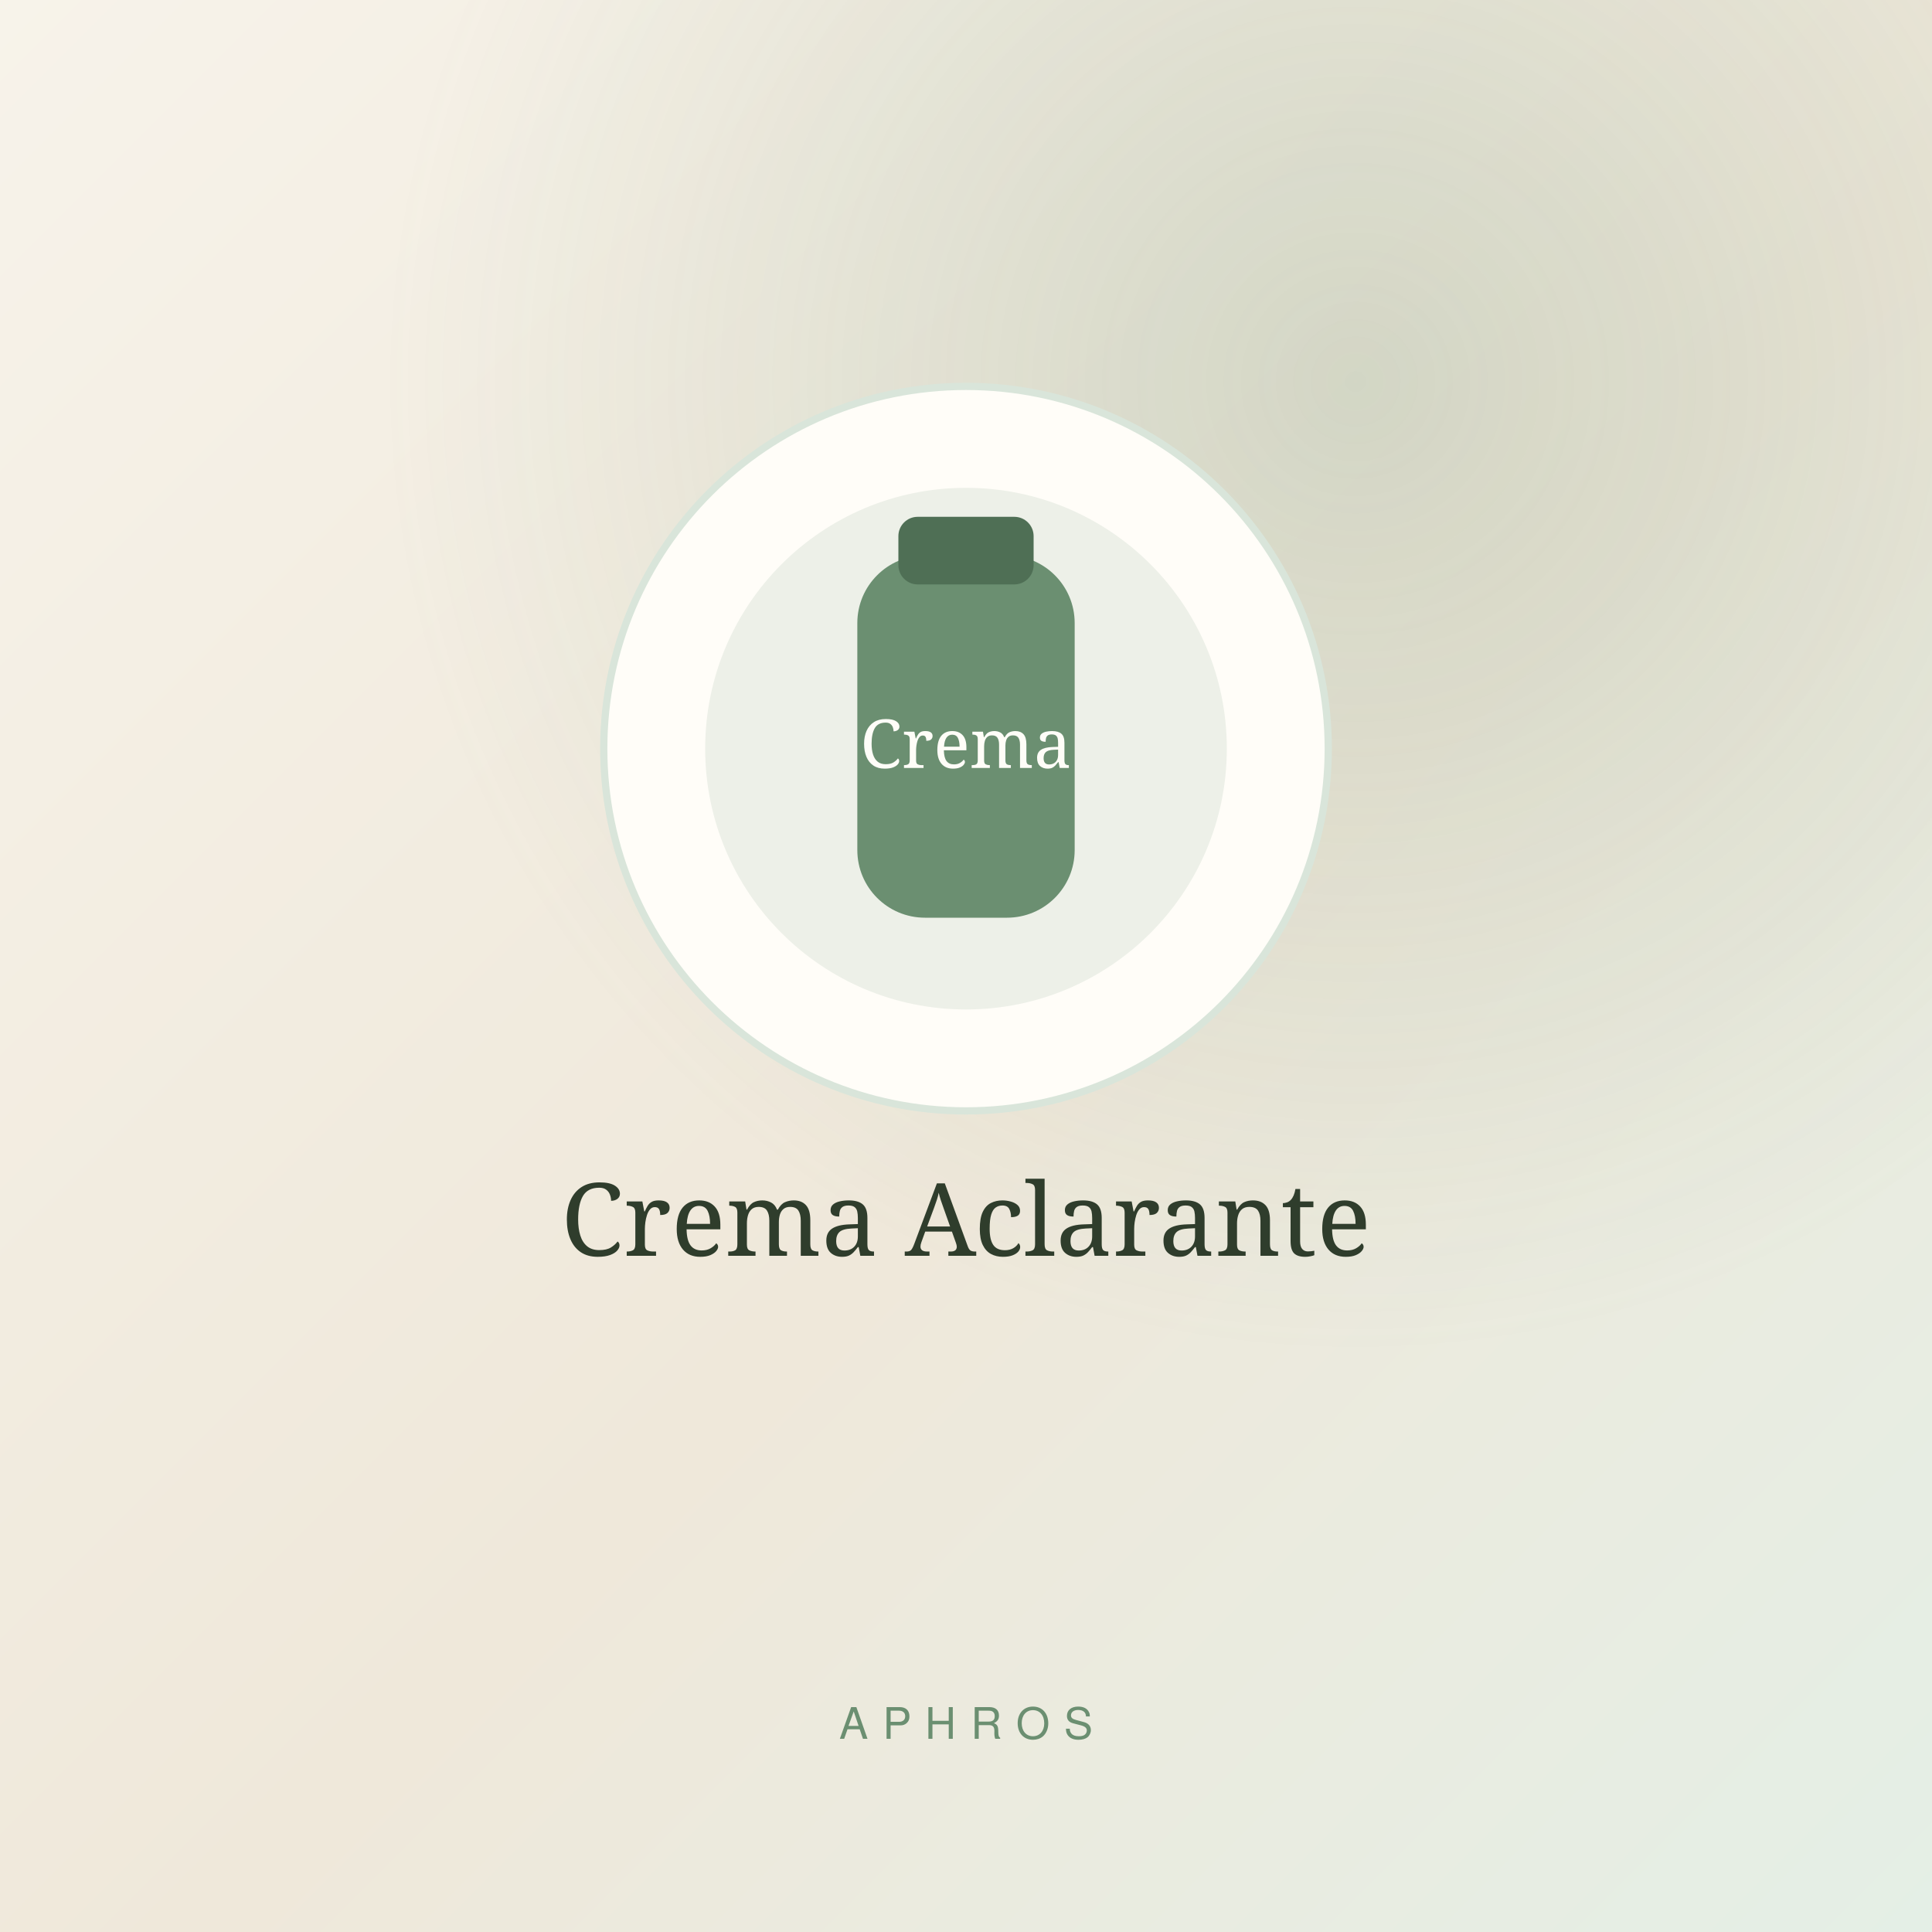
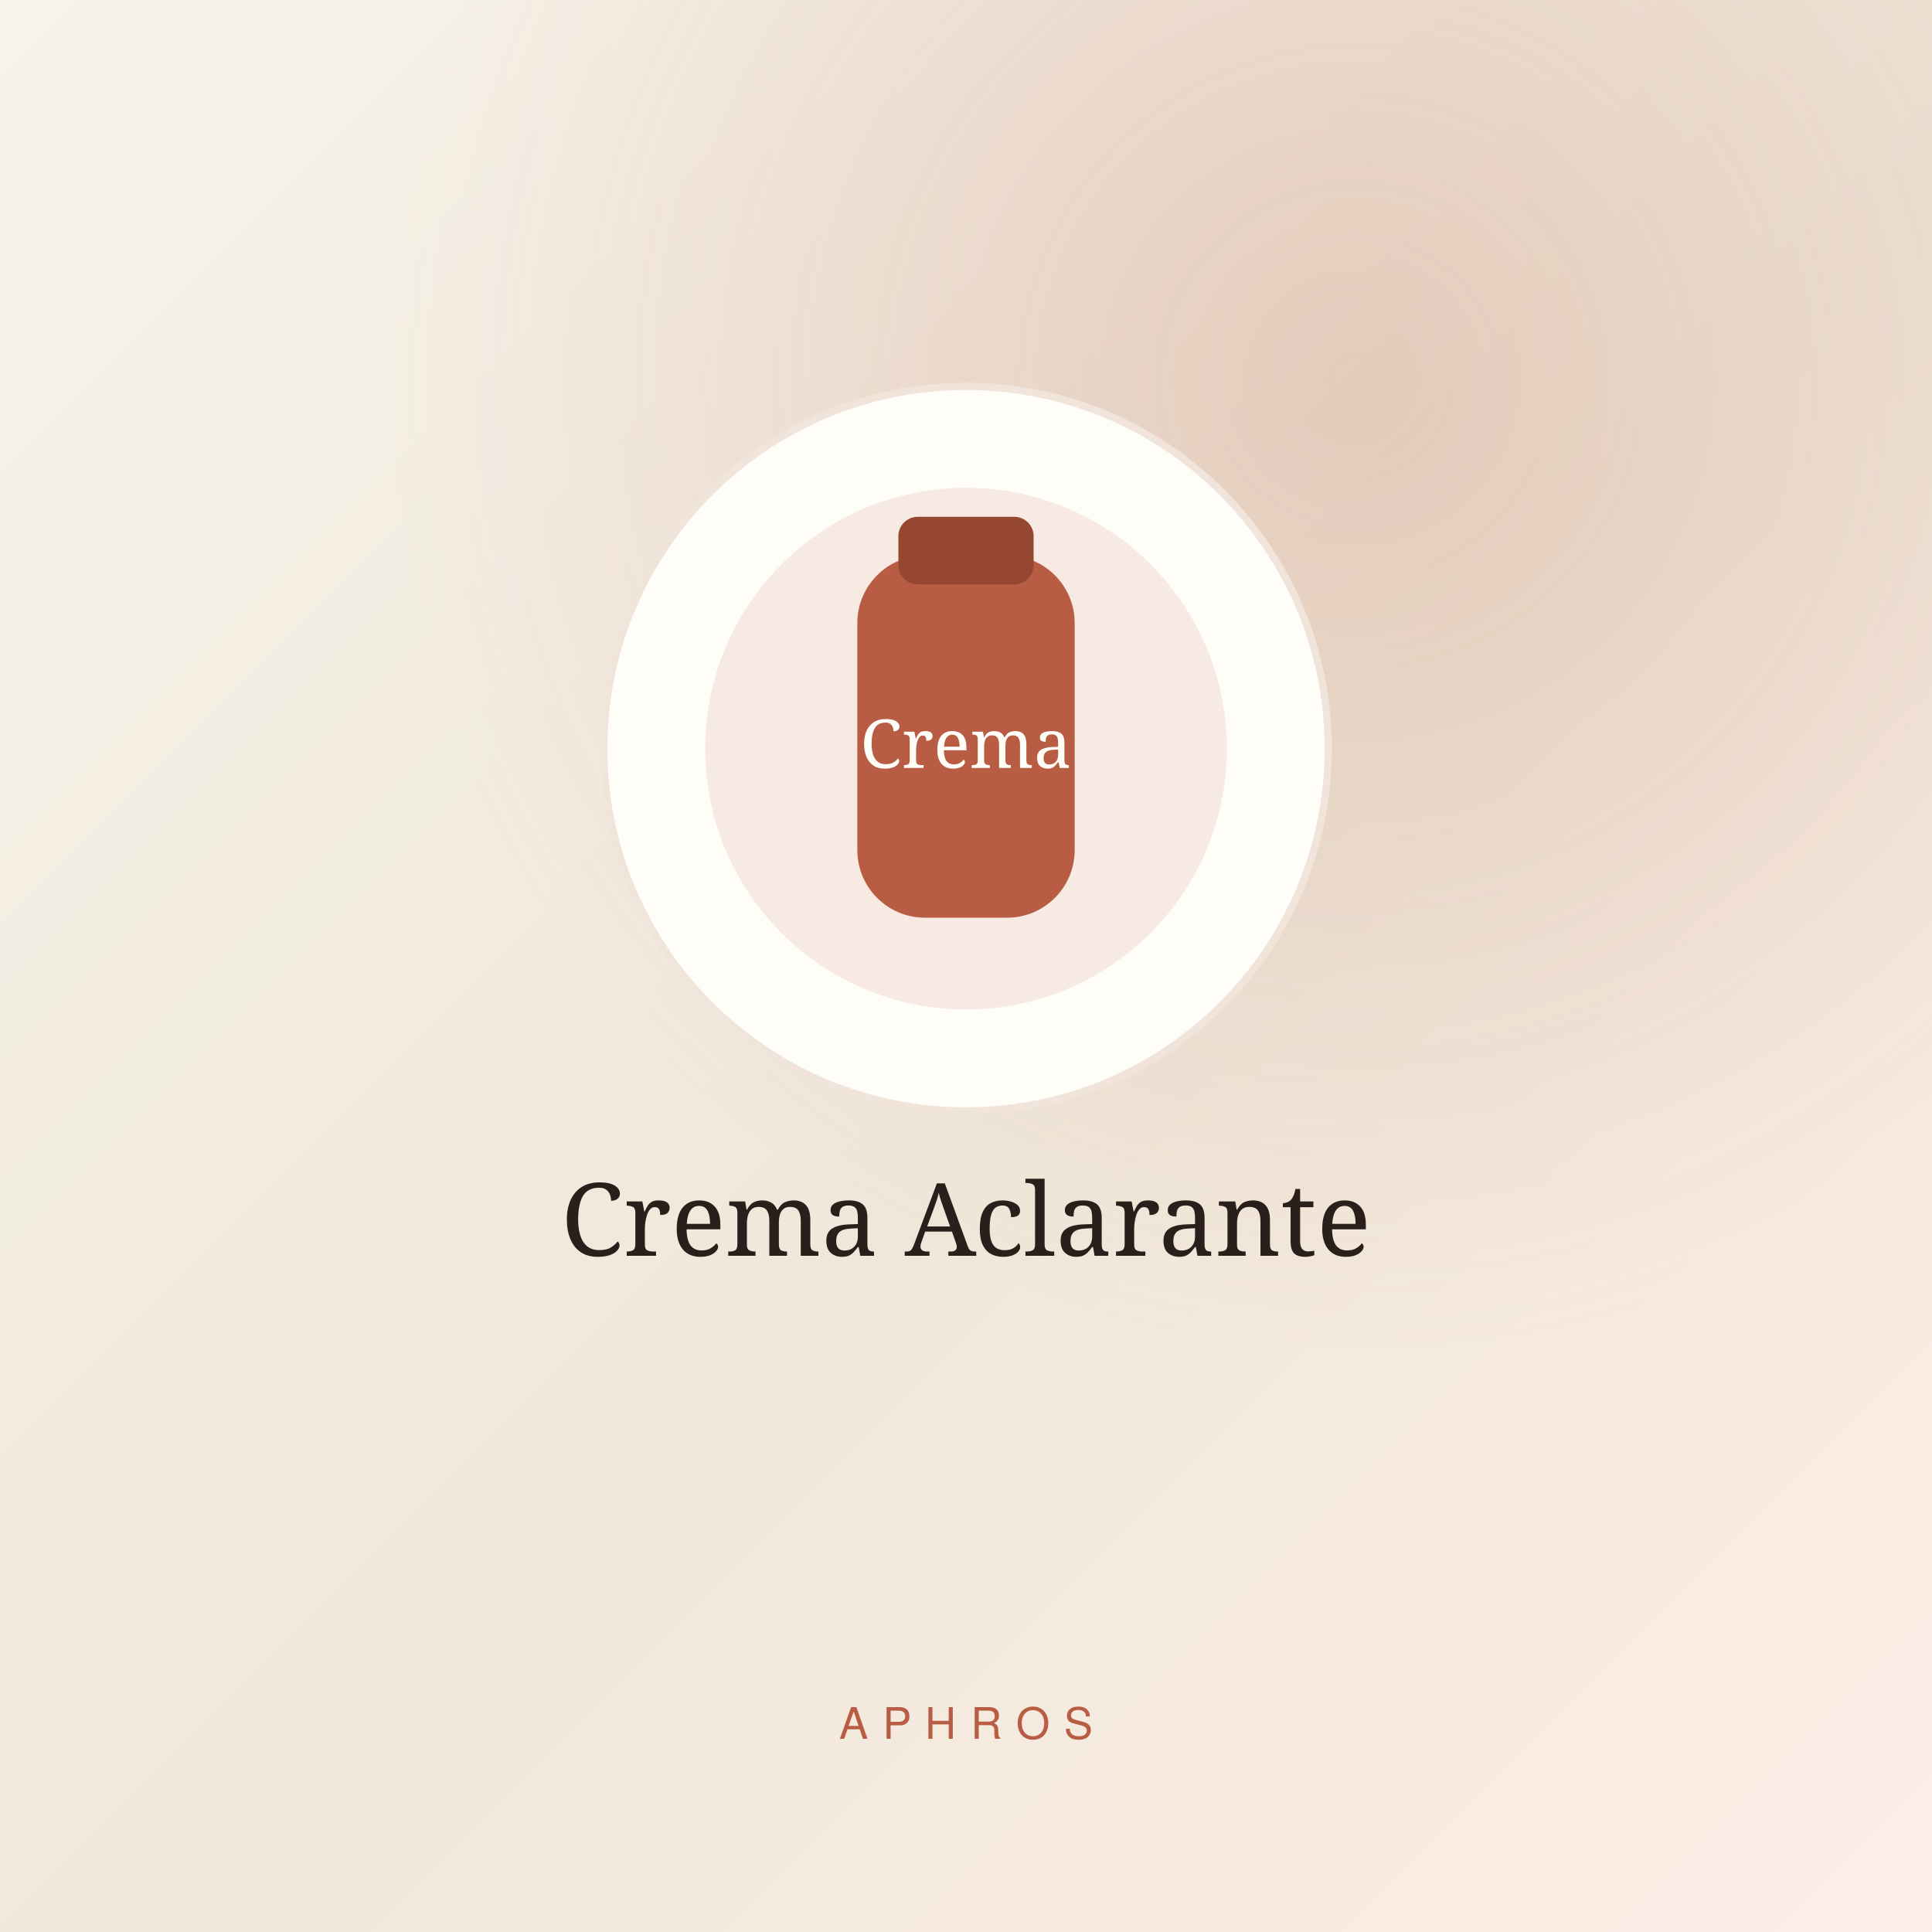
<svg xmlns="http://www.w3.org/2000/svg" width="800" height="800" viewBox="0 0 800 800" role="img" aria-label="Crema Aclarante">
  <defs>
    <linearGradient id="bg" x1="0" y1="0" x2="1" y2="1">
      <stop offset="0%" stop-color="#f7f3ea" />
      <stop offset="55%" stop-color="#efe8da" />
-       <stop offset="100%" stop-color="#e4efe6" />
+       <stop offset="100%" stop-color="#ffede7" />
    </linearGradient>
    <radialGradient id="glow" cx="70%" cy="20%" r="50%">
-       <stop offset="0%" stop-color="#6b8f71" stop-opacity="0.22" />
-       <stop offset="100%" stop-color="#6b8f71" stop-opacity="0" />
+       <stop offset="0%" stop-color="#b85d43" stop-opacity="0.22" />
+       <stop offset="100%" stop-color="#b85d43" stop-opacity="0" />
    </radialGradient>
  </defs>
  <rect width="800" height="800" fill="url(#bg)" />
  <rect width="800" height="800" fill="url(#glow)" />
-   <circle cx="400" cy="310" r="150" fill="#fffdf8" stroke="#d9e5da" stroke-width="3" />
-   <circle cx="400" cy="310" r="108" fill="#6b8f71" fill-opacity="0.12" />
-   <rect x="355" y="230" width="90" height="150" rx="28" fill="#6b8f71" />
-   <rect x="372" y="214" width="56" height="28" rx="8" fill="#4f6f55" />
+   <circle cx="400" cy="310" r="150" fill="#fffdf8" stroke="#f0e4db" stroke-width="3" />
+   <circle cx="400" cy="310" r="108" fill="#b85d43" fill-opacity="0.12" />
+   <rect x="355" y="230" width="90" height="150" rx="28" fill="#b85d43" />
+   <rect x="372" y="214" width="56" height="28" rx="8" fill="#964731" />
  <text x="400" y="318" text-anchor="middle" font-family="Georgia, serif" font-size="28" fill="#fffdf8">Crema</text>
-   <text x="400" y="520" text-anchor="middle" font-family="Georgia, serif" font-size="42" fill="#2f3d2c">Crema Aclarante</text>
-   <text x="400" y="720" text-anchor="middle" font-family="Helvetica, Arial, sans-serif" font-size="18" letter-spacing="6" fill="#6b8f71">APHROS</text>
+   <text x="400" y="520" text-anchor="middle" font-family="Georgia, serif" font-size="42" fill="#2b1f1c">Crema Aclarante</text>
+   <text x="400" y="720" text-anchor="middle" font-family="Helvetica, Arial, sans-serif" font-size="18" letter-spacing="6" fill="#b85d43">APHROS</text>
</svg>
